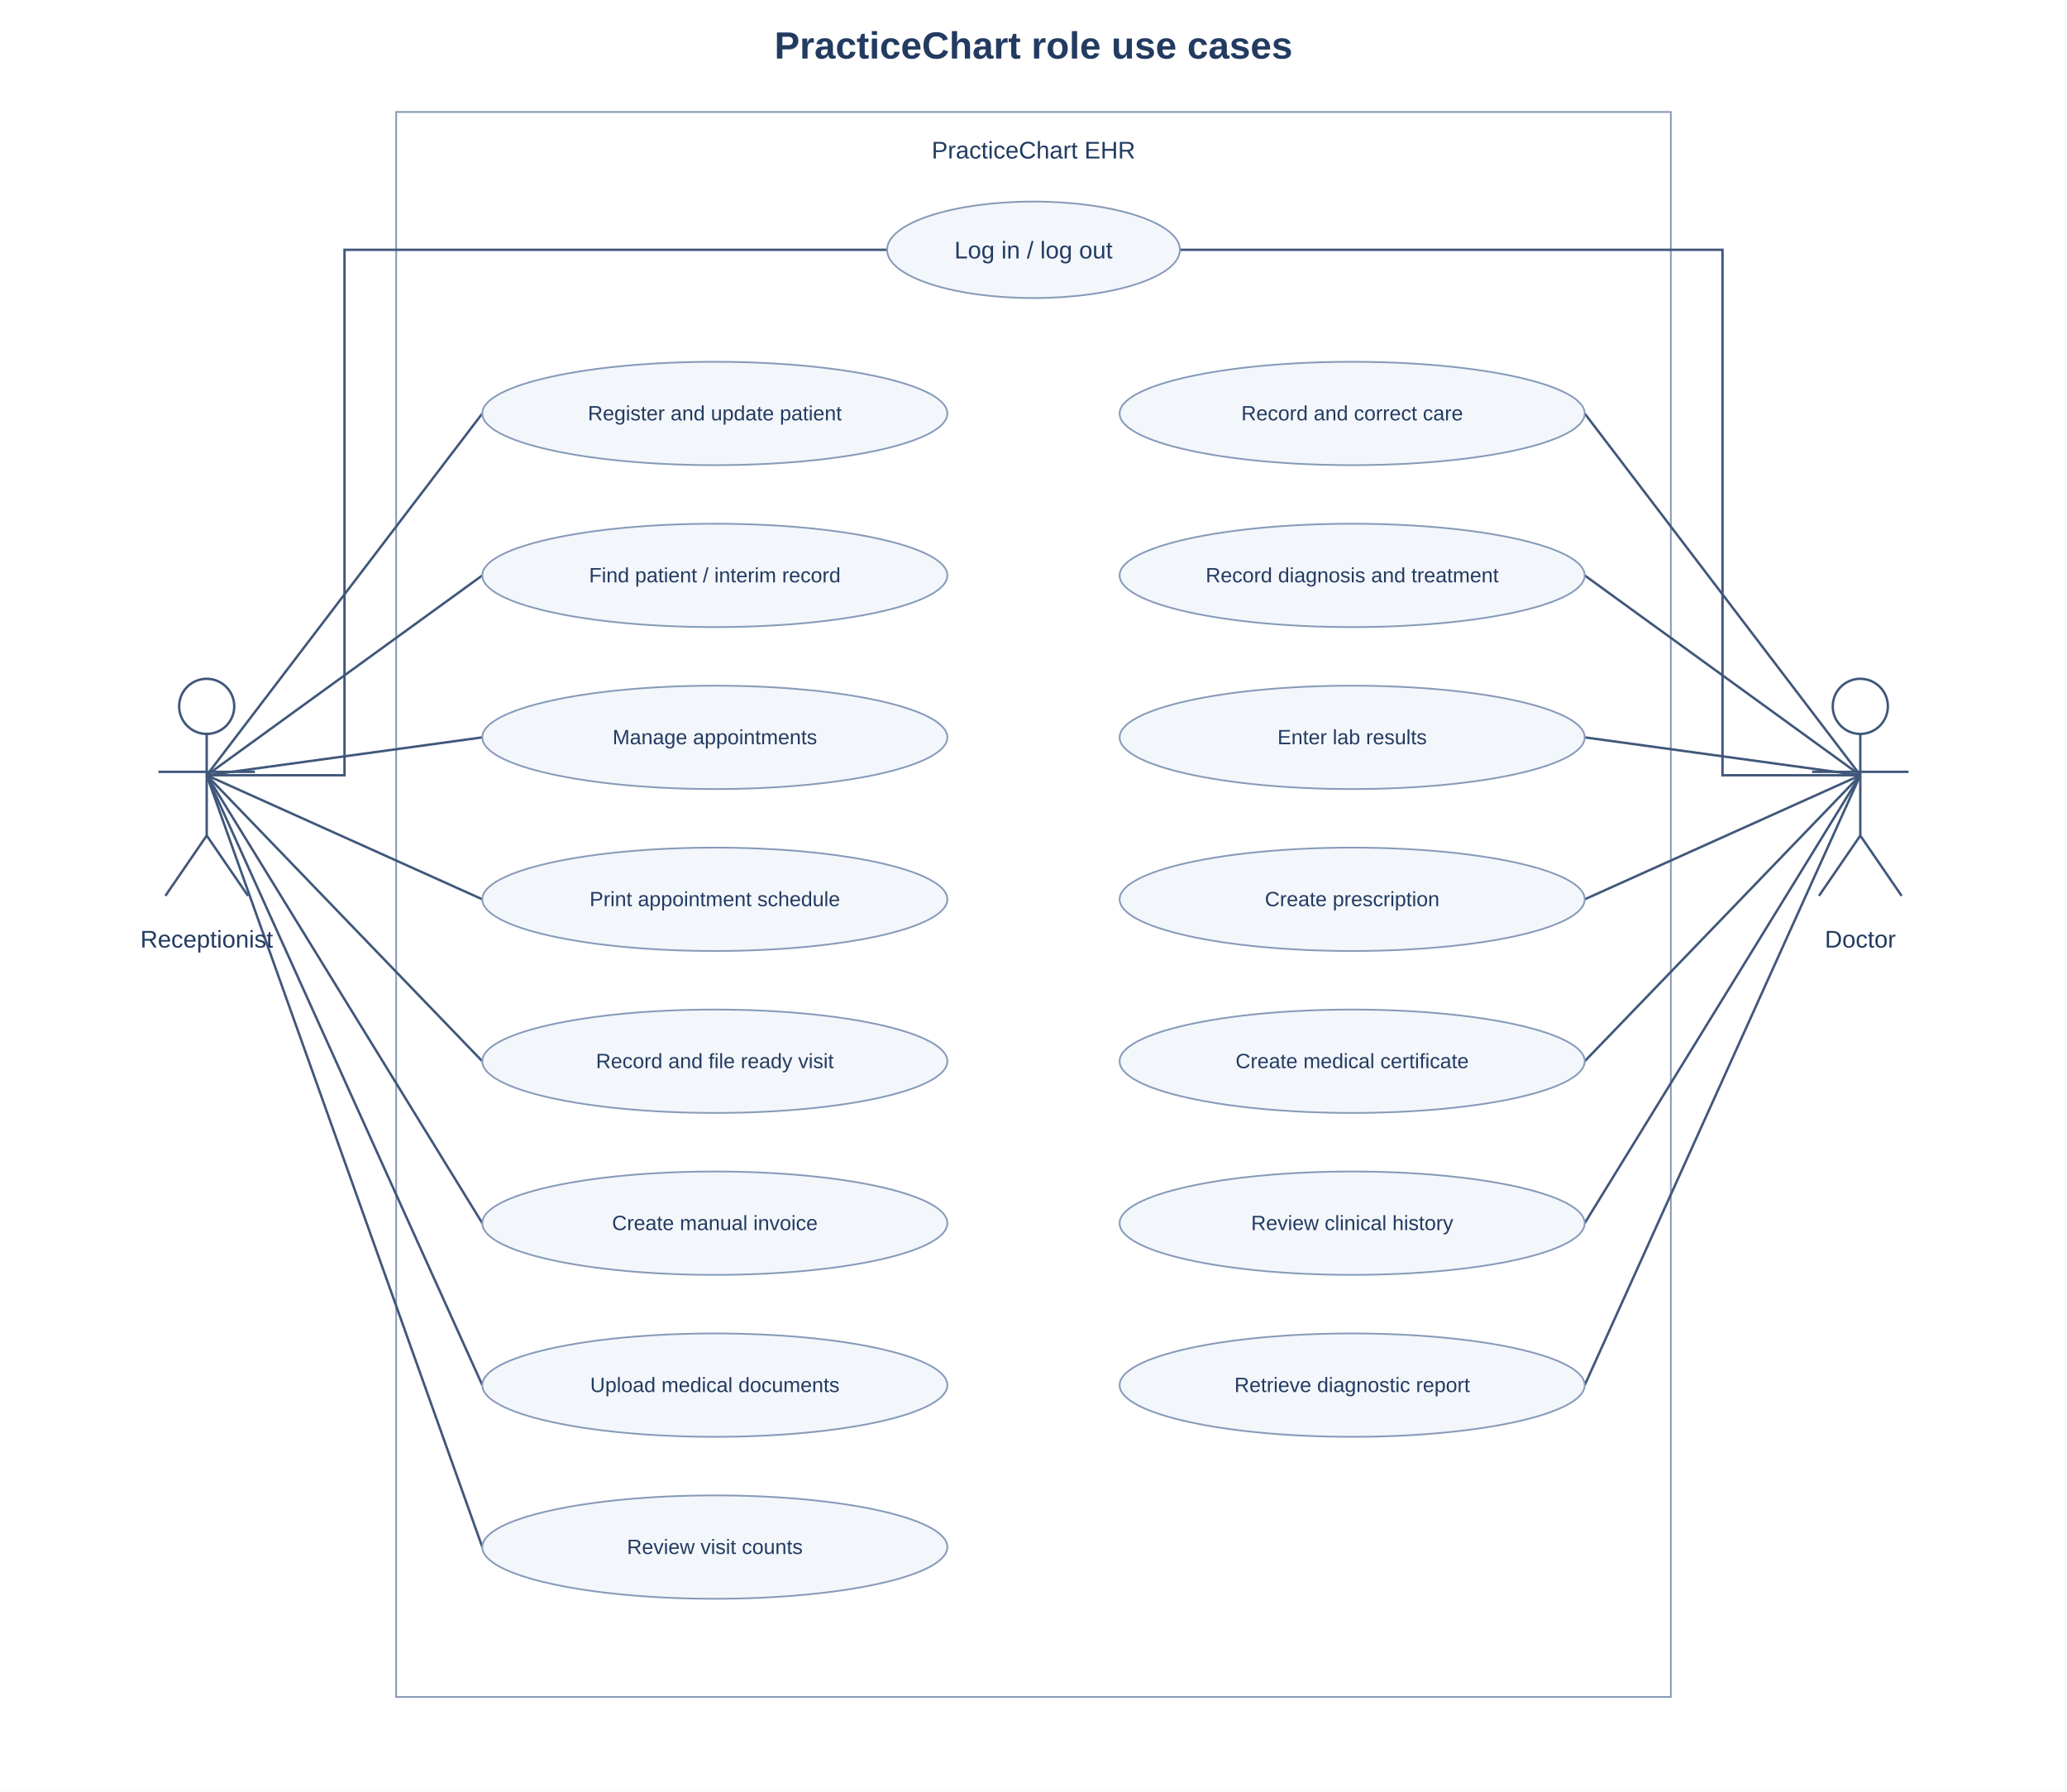
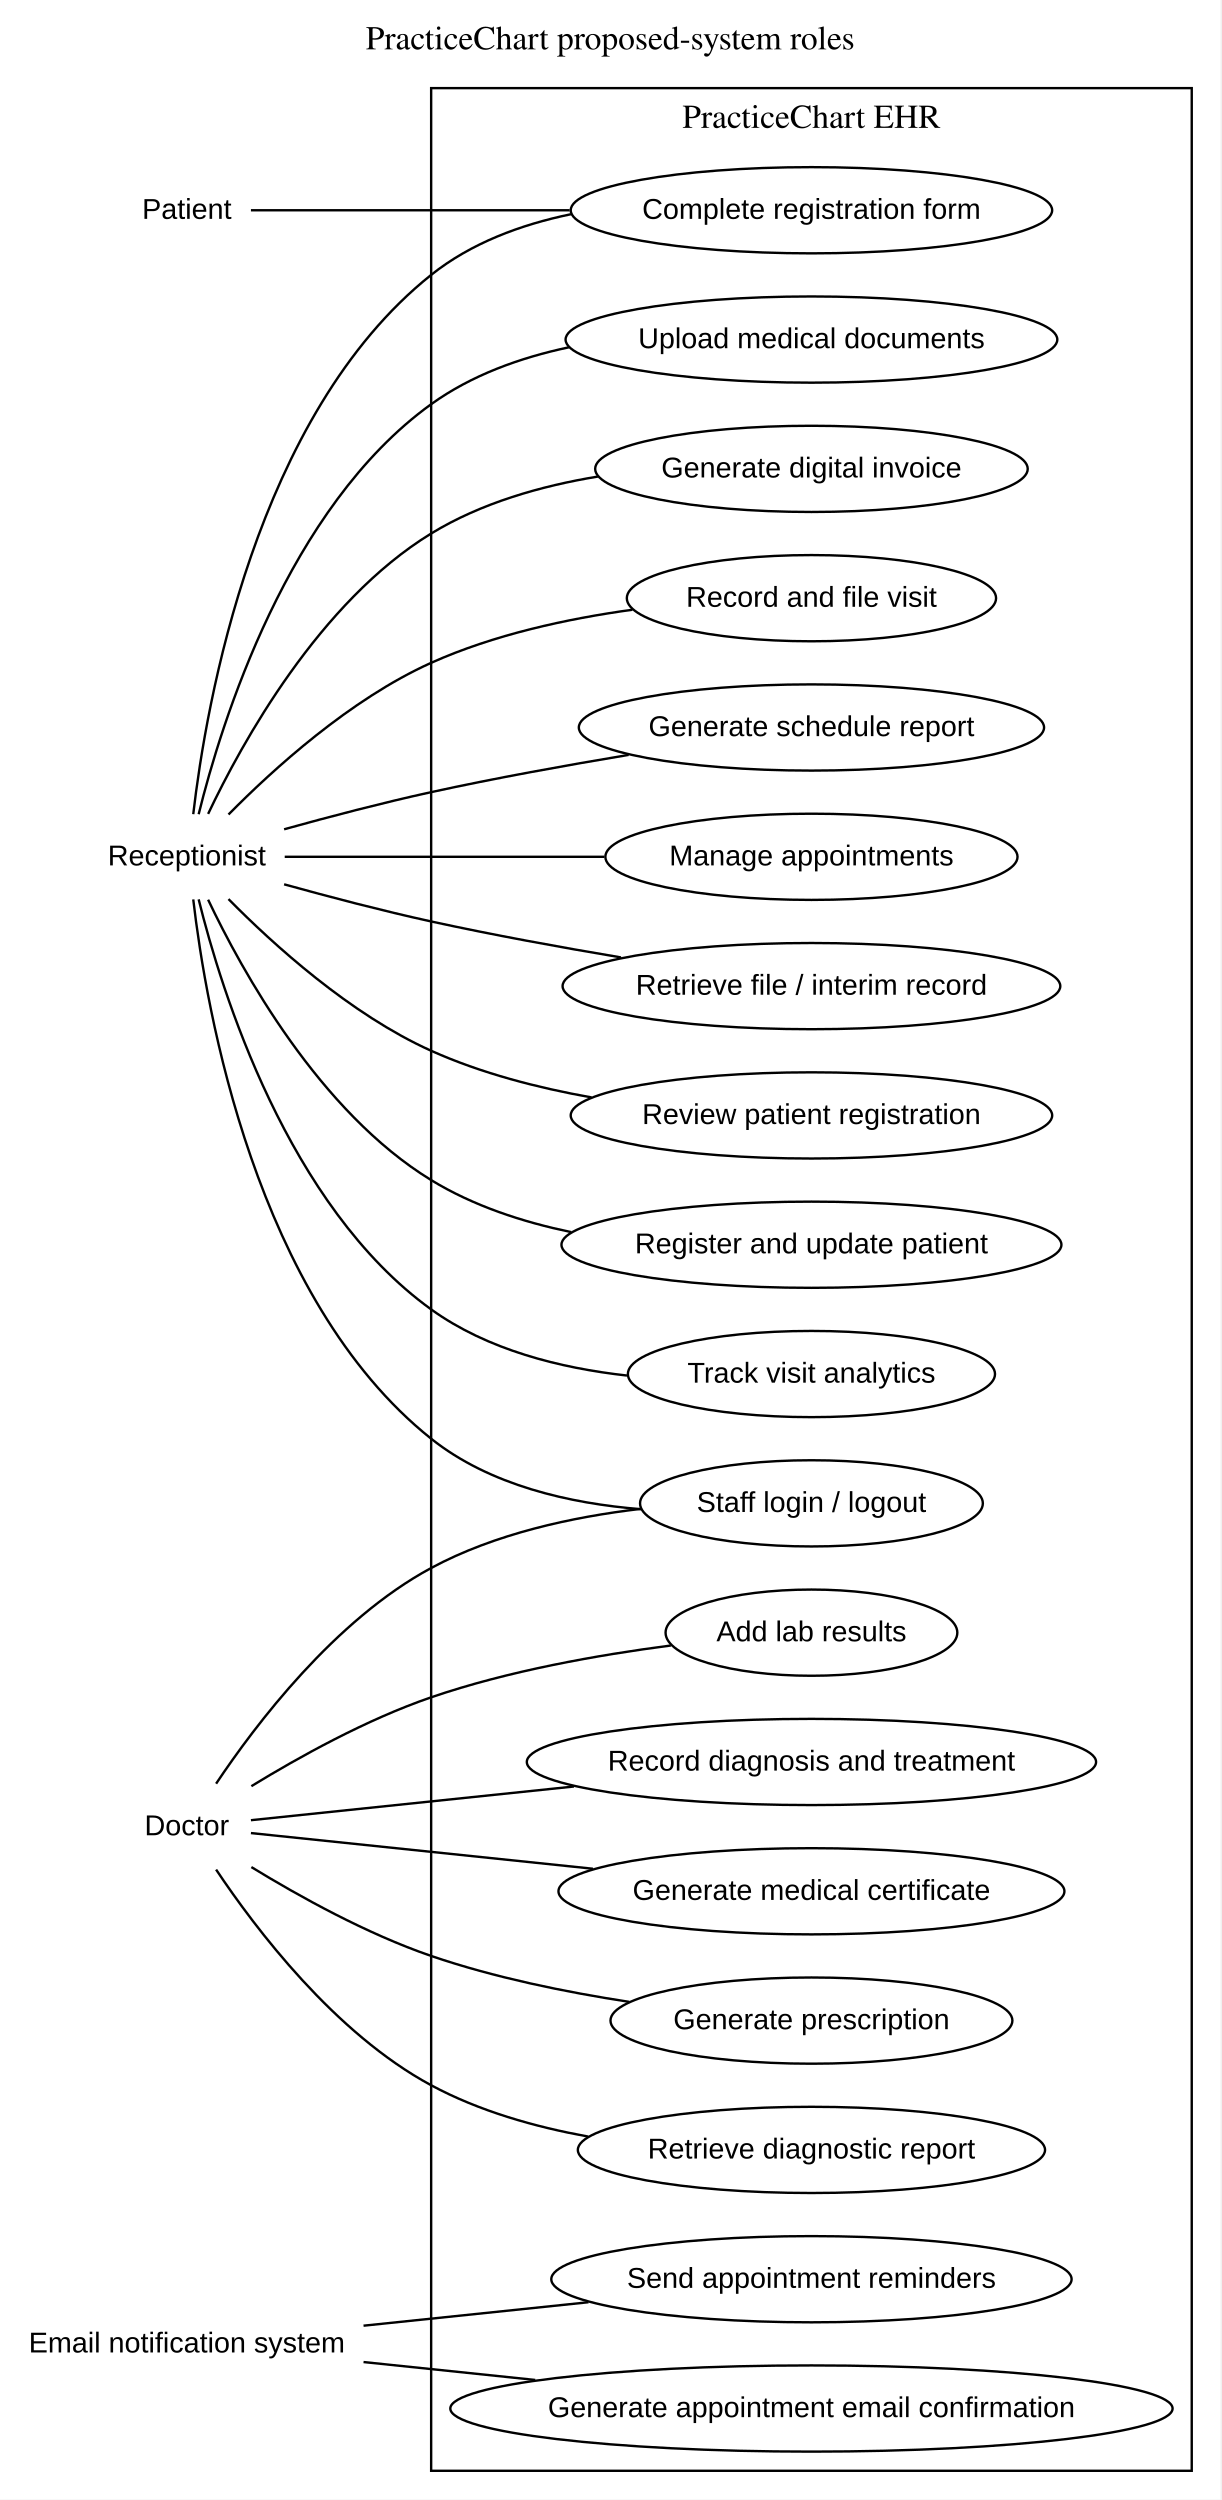
- <svg xmlns="http://www.w3.org/2000/svg" width="1200" height="1040" viewBox="0 0 1200 1040">
-   <defs>
-     <marker id="arrow" markerWidth="8" markerHeight="8" refX="7" refY="4" orient="auto">
-       <path d="M0 0 L8 4 L0 8z" fill="#40577a" />
-     </marker>
-   </defs>
-   <rect width="100%" height="100%" fill="#fff" />
-   <style>text{font-family:Arial,sans-serif;font-size:14px;fill:#233b61}.title{font-size:22px;font-weight:bold}.small{font-size:12px}.line{stroke:#40577a;fill:none;stroke-width:1.4}.node{fill:#f3f6fb;stroke:#879ab8}</style>
-   <text x="600" y="34" text-anchor="middle" class="title">PracticeChart role use cases</text>
-   <rect x="230" y="65" width="740" height="920" fill="none" stroke="#879ab8" />
-   <text x="600" y="92" text-anchor="middle">PracticeChart EHR</text>
-   <path class="line" d="M120 450H200V145H515M1080 450H1000V145H685" />
-   <ellipse class="node" cx="600" cy="145" rx="85" ry="28" />
-   <text x="600" y="150" text-anchor="middle">Log in / log out</text>
-   <path class="line" d="M120 450L280 240" />
-   <ellipse class="node" cx="415" cy="240" rx="135" ry="30" />
-   <text class="small" x="415" y="244" text-anchor="middle">Register and update patient</text>
-   <path class="line" d="M120 450L280 334" />
-   <ellipse class="node" cx="415" cy="334" rx="135" ry="30" />
-   <text class="small" x="415" y="338" text-anchor="middle">Find patient / interim record</text>
-   <path class="line" d="M120 450L280 428" />
-   <ellipse class="node" cx="415" cy="428" rx="135" ry="30" />
-   <text class="small" x="415" y="432" text-anchor="middle">Manage appointments</text>
-   <path class="line" d="M120 450L280 522" />
-   <ellipse class="node" cx="415" cy="522" rx="135" ry="30" />
-   <text class="small" x="415" y="526" text-anchor="middle">Print appointment schedule</text>
-   <path class="line" d="M120 450L280 616" />
-   <ellipse class="node" cx="415" cy="616" rx="135" ry="30" />
-   <text class="small" x="415" y="620" text-anchor="middle">Record and file ready visit</text>
-   <path class="line" d="M120 450L280 710" />
-   <ellipse class="node" cx="415" cy="710" rx="135" ry="30" />
-   <text class="small" x="415" y="714" text-anchor="middle">Create manual invoice</text>
-   <path class="line" d="M120 450L280 804" />
-   <ellipse class="node" cx="415" cy="804" rx="135" ry="30" />
-   <text class="small" x="415" y="808" text-anchor="middle">Upload medical documents</text>
-   <path class="line" d="M120 450L280 898" />
-   <ellipse class="node" cx="415" cy="898" rx="135" ry="30" />
-   <text class="small" x="415" y="902" text-anchor="middle">Review visit counts</text>
-   <path class="line" d="M1080 450L920 240" />
-   <ellipse class="node" cx="785" cy="240" rx="135" ry="30" />
-   <text class="small" x="785" y="244" text-anchor="middle">Record and correct care</text>
-   <path class="line" d="M1080 450L920 334" />
-   <ellipse class="node" cx="785" cy="334" rx="135" ry="30" />
-   <text class="small" x="785" y="338" text-anchor="middle">Record diagnosis and treatment</text>
-   <path class="line" d="M1080 450L920 428" />
-   <ellipse class="node" cx="785" cy="428" rx="135" ry="30" />
-   <text class="small" x="785" y="432" text-anchor="middle">Enter lab results</text>
-   <path class="line" d="M1080 450L920 522" />
-   <ellipse class="node" cx="785" cy="522" rx="135" ry="30" />
-   <text class="small" x="785" y="526" text-anchor="middle">Create prescription</text>
-   <path class="line" d="M1080 450L920 616" />
-   <ellipse class="node" cx="785" cy="616" rx="135" ry="30" />
-   <text class="small" x="785" y="620" text-anchor="middle">Create medical certificate</text>
-   <path class="line" d="M1080 450L920 710" />
-   <ellipse class="node" cx="785" cy="710" rx="135" ry="30" />
-   <text class="small" x="785" y="714" text-anchor="middle">Review clinical history</text>
-   <path class="line" d="M1080 450L920 804" />
-   <ellipse class="node" cx="785" cy="804" rx="135" ry="30" />
-   <text class="small" x="785" y="808" text-anchor="middle">Retrieve diagnostic report</text>
-   <circle class="line" cx="120" cy="410" r="16" />
-   <path class="line" d="M120 426V485M92 448H148M120 485L96 520M120 485L144 520" />
-   <text x="120" y="550" text-anchor="middle">Receptionist</text>
-   <circle class="line" cx="1080" cy="410" r="16" />
-   <path class="line" d="M1080 426V485M1052 448H1108M1080 485L1056 520M1080 485L1104 520" />
-   <text x="1080" y="550" text-anchor="middle">Doctor</text>
+ <svg xmlns="http://www.w3.org/2000/svg" width="510pt" height="1044pt" viewBox="0.00 0.00 510.00 1044.00">
+   <g id="graph0" class="graph" transform="scale(1 1) rotate(0) translate(4 1039.8)">
+     <polygon fill="white" stroke="none" points="-4,4 -4,-1039.8 505.67,-1039.8 505.67,4 -4,4" />
+     <text xml:space="preserve" text-anchor="middle" x="250.83" y="-1019.2" font-family="Times,serif" font-size="14.00">PracticeChart proposed-system roles</text>
+     <g id="clust1" class="cluster">
+       <polygon fill="none" stroke="black" points="176.05,-8 176.05,-1003 493.67,-1003 493.67,-8 176.05,-8" />
+       <text xml:space="preserve" text-anchor="middle" x="334.86" y="-986.4" font-family="Times,serif" font-size="14.00">PracticeChart EHR</text>
+     </g>
+     <g id="node1" class="node">
+       <text xml:space="preserve" text-anchor="middle" x="74.02" y="-948.4" font-family="Arial" font-size="12.00">Patient</text>
+     </g>
+     <g id="node5" class="node">
+       <ellipse fill="none" stroke="black" cx="334.86" cy="-952" rx="100.52" ry="18" />
+       <text xml:space="preserve" text-anchor="middle" x="334.86" y="-948.4" font-family="Arial" font-size="12.00">Complete registration form</text>
+     </g>
+     <g id="edge1" class="edge">
+       <path fill="none" stroke="black" d="M100.79,-952C131.8,-952 185.71,-952 233.89,-952" />
+     </g>
+     <g id="node2" class="node">
+       <text xml:space="preserve" text-anchor="middle" x="74.02" y="-678.4" font-family="Arial" font-size="12.00">Receptionist</text>
+     </g>
+     <g id="edge2" class="edge">
+       <path fill="none" stroke="black" d="M76.7,-699.8C81.99,-745.32 102.64,-866.47 176.05,-925 192.67,-938.26 213.45,-946 234.42,-950.34" />
+     </g>
+     <g id="node6" class="node">
+       <ellipse fill="none" stroke="black" cx="334.86" cy="-412" rx="71.58" ry="18" />
+       <text xml:space="preserve" text-anchor="middle" x="334.86" y="-408.4" font-family="Arial" font-size="12.00">Staff login / logout</text>
+     </g>
+     <g id="edge3" class="edge">
+       <path fill="none" stroke="black" d="M76.7,-664.2C81.99,-618.68 102.64,-497.53 176.05,-439 200.5,-419.51 233.93,-411.93 263.74,-409.56" />
+     </g>
+     <g id="node7" class="node">
+       <ellipse fill="none" stroke="black" cx="334.86" cy="-520" rx="104.39" ry="18" />
+       <text xml:space="preserve" text-anchor="middle" x="334.86" y="-516.4" font-family="Arial" font-size="12.00">Register and update patient</text>
+     </g>
+     <g id="edge4" class="edge">
+       <path fill="none" stroke="black" d="M82.91,-664.09C96.97,-634.43 129.35,-575.56 176.05,-547 193.59,-536.27 214.18,-529.48 234.59,-525.26" />
+     </g>
+     <g id="node8" class="node">
+       <ellipse fill="none" stroke="black" cx="334.86" cy="-574" rx="100.53" ry="18" />
+       <text xml:space="preserve" text-anchor="middle" x="334.86" y="-570.4" font-family="Arial" font-size="12.00">Review patient registration</text>
+     </g>
+     <g id="edge5" class="edge">
+       <path fill="none" stroke="black" d="M91.42,-664.34C110.03,-645.47 142.22,-616.21 176.05,-601 196.83,-591.65 220.5,-585.52 243.06,-581.51" />
+     </g>
+     <g id="node9" class="node">
+       <ellipse fill="none" stroke="black" cx="334.86" cy="-628" rx="103.92" ry="18" />
+       <text xml:space="preserve" text-anchor="middle" x="334.86" y="-624.4" font-family="Arial" font-size="12.00">Retrieve file / interim record</text>
+     </g>
+     <g id="edge6" class="edge">
+       <path fill="none" stroke="black" d="M114.64,-670.51C133.19,-665.36 155.65,-659.46 176.05,-655 201.71,-649.39 229.93,-644.24 255.32,-639.98" />
+     </g>
+     <g id="node10" class="node">
+       <ellipse fill="none" stroke="black" cx="334.86" cy="-682" rx="86.06" ry="18" />
+       <text xml:space="preserve" text-anchor="middle" x="334.86" y="-678.4" font-family="Arial" font-size="12.00">Manage appointments</text>
+     </g>
+     <g id="edge7" class="edge">
+       <path fill="none" stroke="black" d="M114.9,-682C150.35,-682 203.38,-682 248.38,-682" />
+     </g>
+     <g id="node11" class="node">
+       <ellipse fill="none" stroke="black" cx="334.86" cy="-736" rx="97.14" ry="18" />
+       <text xml:space="preserve" text-anchor="middle" x="334.86" y="-732.4" font-family="Arial" font-size="12.00">Generate schedule report</text>
+     </g>
+     <g id="edge8" class="edge">
+       <path fill="none" stroke="black" d="M114.64,-693.49C133.19,-698.64 155.65,-704.54 176.05,-709 202.79,-714.85 232.32,-720.19 258.53,-724.56" />
+     </g>
+     <g id="node12" class="node">
+       <ellipse fill="none" stroke="black" cx="334.86" cy="-790" rx="77.1" ry="18" />
+       <text xml:space="preserve" text-anchor="middle" x="334.86" y="-786.4" font-family="Arial" font-size="12.00">Record and file visit</text>
+     </g>
+     <g id="edge9" class="edge">
+       <path fill="none" stroke="black" d="M91.42,-699.66C110.03,-718.53 142.22,-747.79 176.05,-763 202.16,-774.74 232.8,-781.41 260.11,-785.18" />
+     </g>
+     <g id="node13" class="node">
+       <ellipse fill="none" stroke="black" cx="334.86" cy="-844" rx="90.32" ry="18" />
+       <text xml:space="preserve" text-anchor="middle" x="334.86" y="-840.4" font-family="Arial" font-size="12.00">Generate digital invoice</text>
+     </g>
+     <g id="edge10" class="edge">
+       <path fill="none" stroke="black" d="M82.91,-699.91C96.97,-729.57 129.35,-788.44 176.05,-817 196.8,-829.69 221.8,-836.86 245.72,-840.8" />
+     </g>
+     <g id="node14" class="node">
+       <ellipse fill="none" stroke="black" cx="334.86" cy="-898" rx="102.67" ry="18" />
+       <text xml:space="preserve" text-anchor="middle" x="334.86" y="-894.4" font-family="Arial" font-size="12.00">Upload medical documents</text>
+     </g>
+     <g id="edge11" class="edge">
+       <path fill="none" stroke="black" d="M78.96,-699.78C88.4,-737.96 116.14,-827.81 176.05,-871 192.84,-883.11 213.23,-890.46 233.69,-894.79" />
+     </g>
+     <g id="node15" class="node">
+       <ellipse fill="none" stroke="black" cx="334.86" cy="-466" rx="76.66" ry="18" />
+       <text xml:space="preserve" text-anchor="middle" x="334.86" y="-462.4" font-family="Arial" font-size="12.00">Track visit analytics</text>
+     </g>
+     <g id="edge12" class="edge">
+       <path fill="none" stroke="black" d="M78.96,-664.22C88.4,-626.04 116.14,-536.19 176.05,-493 199.49,-476.09 229.94,-468.47 257.82,-465.37" />
+     </g>
+     <g id="node3" class="node">
+       <text xml:space="preserve" text-anchor="middle" x="74.02" y="-273.4" font-family="Arial" font-size="12.00">Doctor</text>
+     </g>
+     <g id="edge13" class="edge">
+       <path fill="none" stroke="black" d="M86.24,-294.93C102.69,-319.58 135.81,-363.33 176.05,-385 202.6,-399.3 234.99,-406.33 263.5,-409.68" />
+     </g>
+     <g id="node16" class="node">
+       <ellipse fill="none" stroke="black" cx="334.86" cy="-304" rx="118.86" ry="18" />
+       <text xml:space="preserve" text-anchor="middle" x="334.86" y="-300.4" font-family="Arial" font-size="12.00">Record diagnosis and treatment</text>
+     </g>
+     <g id="edge14" class="edge">
+       <path fill="none" stroke="black" d="M100.79,-279.69C132.18,-282.96 187.05,-288.69 235.67,-293.76" />
+     </g>
+     <g id="node17" class="node">
+       <ellipse fill="none" stroke="black" cx="334.86" cy="-358" rx="60.92" ry="18" />
+       <text xml:space="preserve" text-anchor="middle" x="334.86" y="-354.4" font-family="Arial" font-size="12.00">Add lab results</text>
+     </g>
+     <g id="edge15" class="edge">
+       <path fill="none" stroke="black" d="M100.97,-293.89C120.77,-306.01 149.14,-321.78 176.05,-331 208.26,-342.04 245.78,-348.7 276.15,-352.64" />
+     </g>
+     <g id="node18" class="node">
+       <ellipse fill="none" stroke="black" cx="334.86" cy="-142" rx="97.55" ry="18" />
+       <text xml:space="preserve" text-anchor="middle" x="334.86" y="-138.4" font-family="Arial" font-size="12.00">Retrieve diagnostic report</text>
+     </g>
+     <g id="edge16" class="edge">
+       <path fill="none" stroke="black" d="M86.24,-259.07C102.69,-234.42 135.81,-190.67 176.05,-169 195.99,-158.26 219.23,-151.62 241.65,-147.56" />
+     </g>
+     <g id="node19" class="node">
+       <ellipse fill="none" stroke="black" cx="334.86" cy="-196" rx="83.92" ry="18" />
+       <text xml:space="preserve" text-anchor="middle" x="334.86" y="-192.4" font-family="Arial" font-size="12.00">Generate prescription</text>
+     </g>
+     <g id="edge17" class="edge">
+       <path fill="none" stroke="black" d="M100.97,-260.11C120.77,-247.99 149.14,-232.22 176.05,-223 202.34,-213.99 232.17,-207.9 258.77,-203.82" />
+     </g>
+     <g id="node20" class="node">
+       <ellipse fill="none" stroke="black" cx="334.86" cy="-250" rx="105.64" ry="18" />
+       <text xml:space="preserve" text-anchor="middle" x="334.86" y="-246.4" font-family="Arial" font-size="12.00">Generate medical certificate</text>
+     </g>
+     <g id="edge18" class="edge">
+       <path fill="none" stroke="black" d="M100.79,-274.31C133.91,-270.86 193.16,-264.68 243.63,-259.41" />
+     </g>
+     <g id="node4" class="node">
+       <text xml:space="preserve" text-anchor="middle" x="74.02" y="-57.4" font-family="Arial" font-size="12.00">Email notification system</text>
+     </g>
+     <g id="node21" class="node">
+       <ellipse fill="none" stroke="black" cx="334.86" cy="-34" rx="150.81" ry="18" />
+       <text xml:space="preserve" text-anchor="middle" x="334.86" y="-30.4" font-family="Arial" font-size="12.00">Generate appointment email confirmation</text>
+     </g>
+     <g id="edge19" class="edge">
+       <path fill="none" stroke="black" d="M147.81,-53.41C170.09,-51.08 195.16,-48.47 219.51,-45.93" />
+     </g>
+     <g id="node22" class="node">
+       <ellipse fill="none" stroke="black" cx="334.86" cy="-88" rx="108.64" ry="18" />
+       <text xml:space="preserve" text-anchor="middle" x="334.86" y="-84.4" font-family="Arial" font-size="12.00">Send appointment reminders</text>
+     </g>
+     <g id="edge20" class="edge">
+       <path fill="none" stroke="black" d="M147.81,-68.59C176.97,-71.63 210.9,-75.17 241.75,-78.39" />
+     </g>
+   </g>
</svg>
